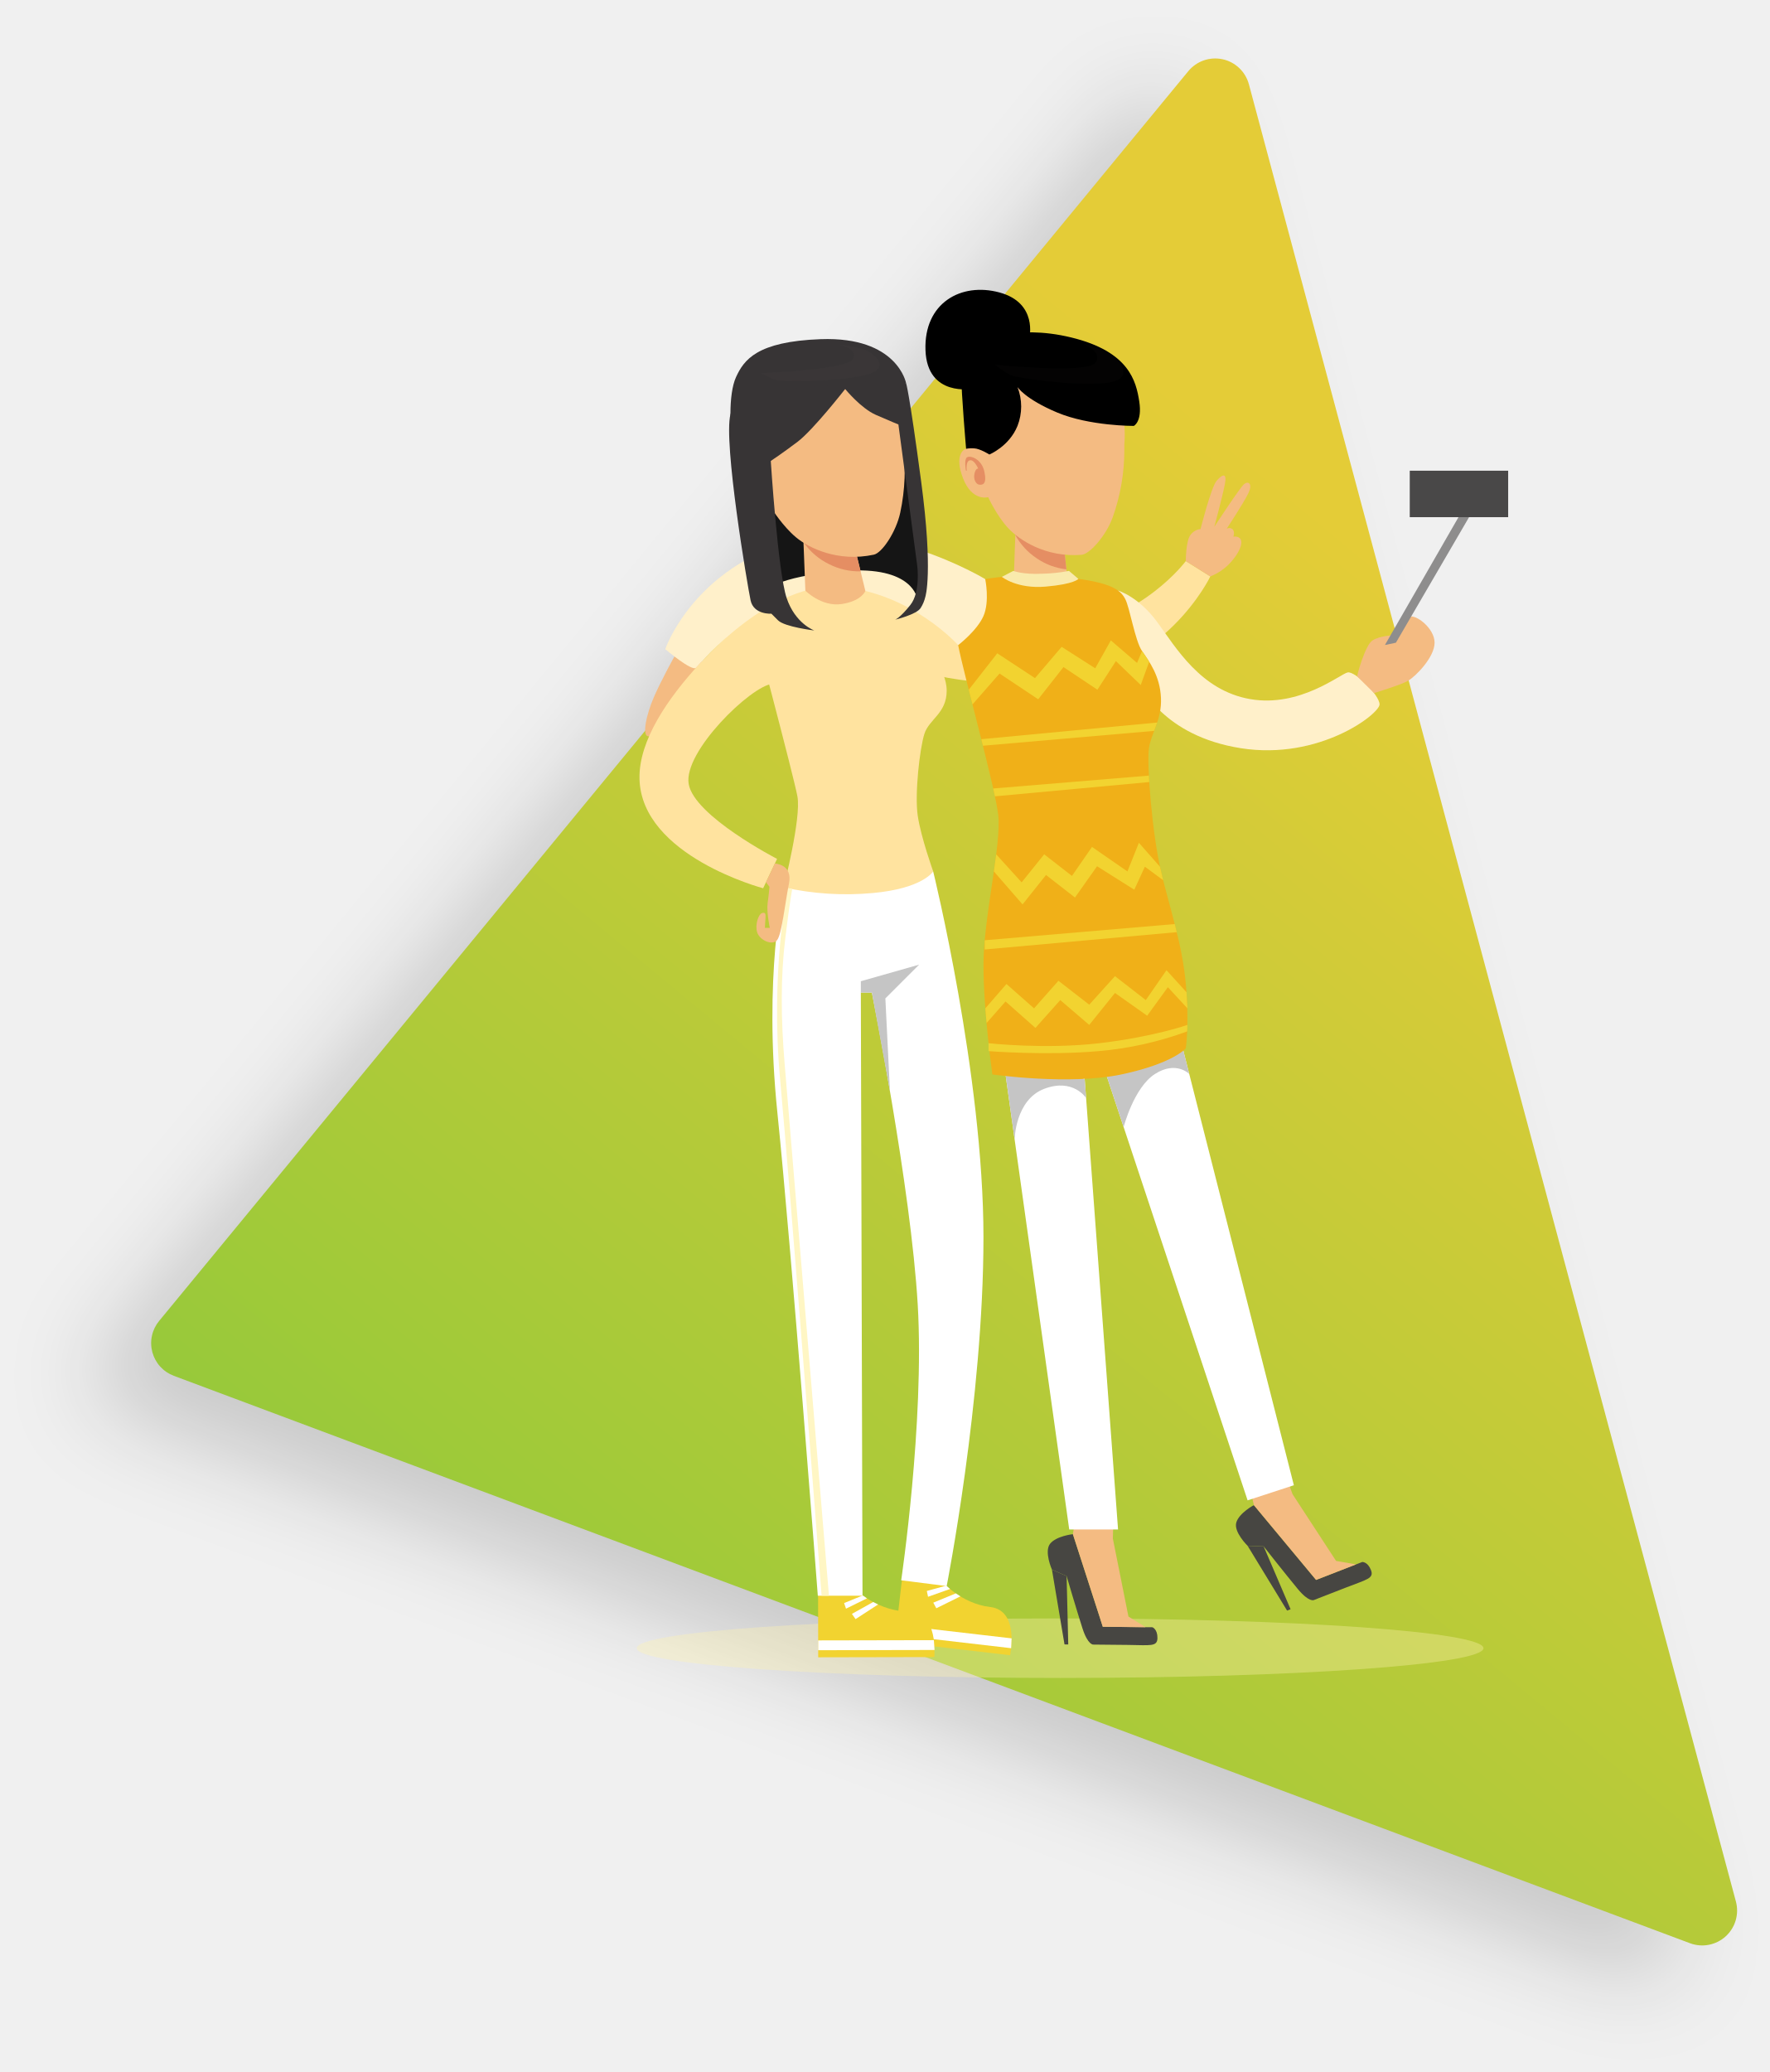
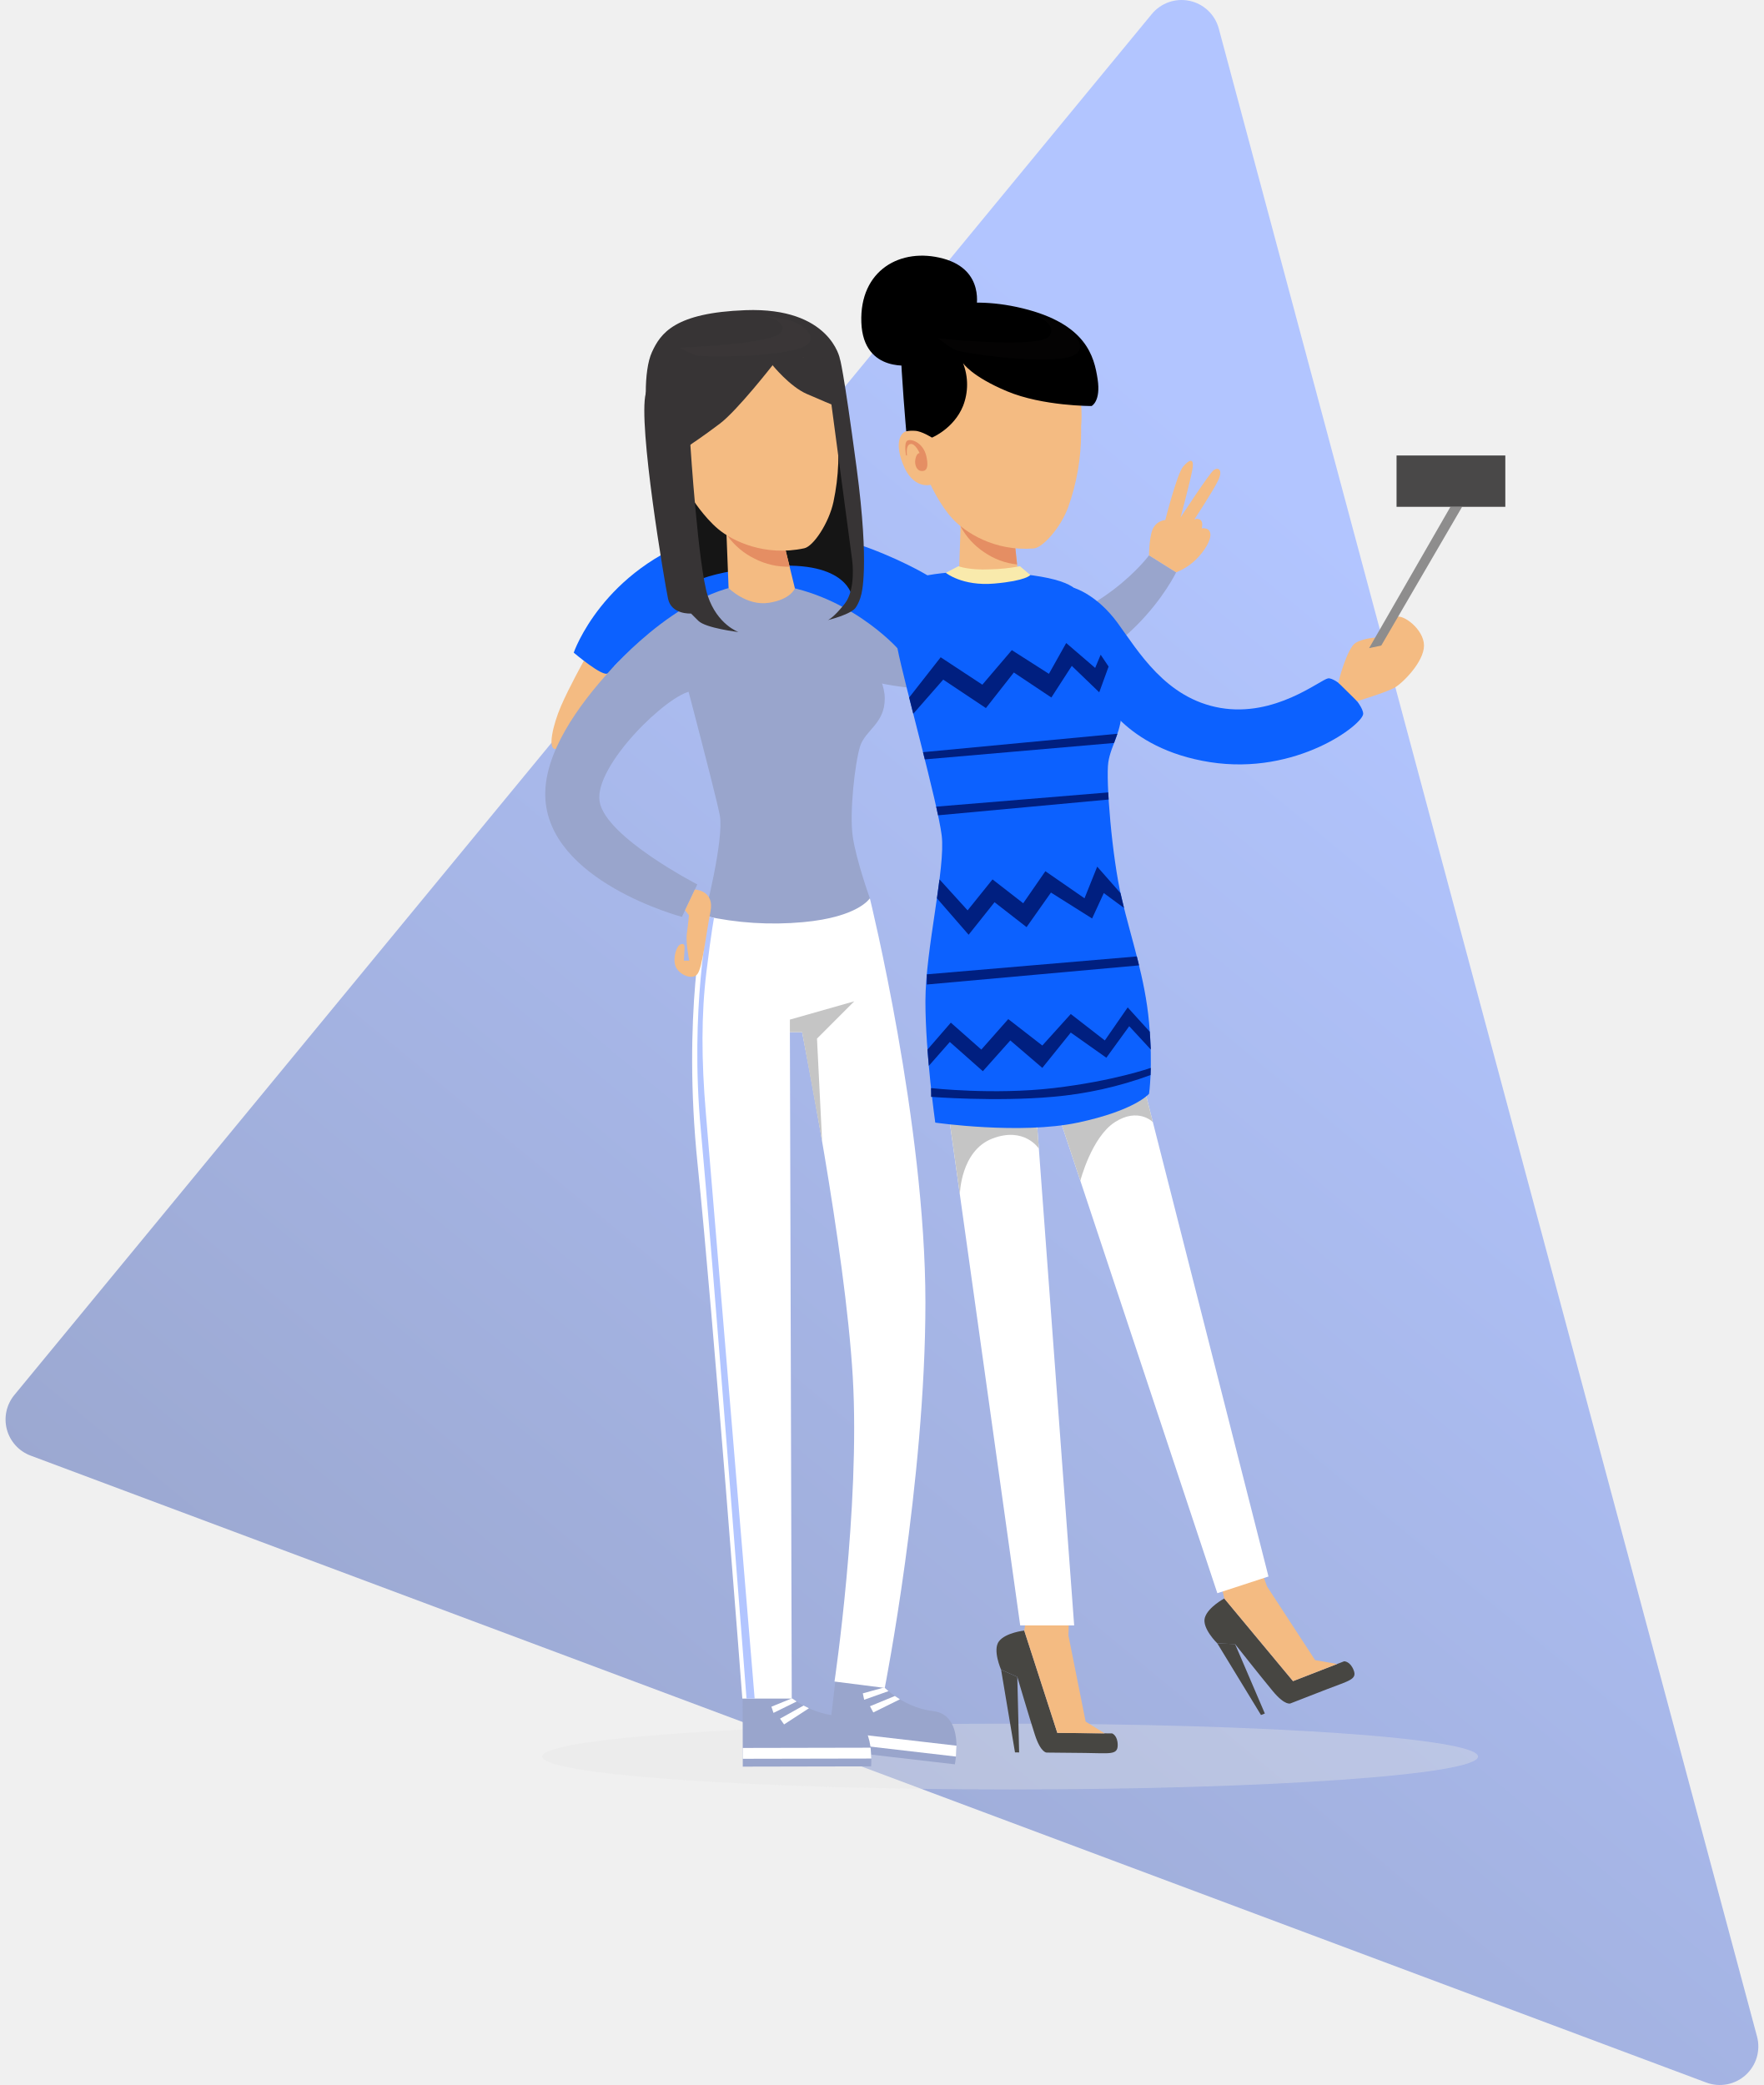
- <svg xmlns="http://www.w3.org/2000/svg" width="357" height="418" viewBox="0 0 357 418" fill="none">
-   <g filter="url(#filter0_d_417_1998)">
-     <path d="M35.071 277.552C34.021 277.159 33.081 276.522 32.328 275.692C31.574 274.863 31.03 273.866 30.74 272.783C30.45 271.701 30.422 270.565 30.66 269.47C30.897 268.375 31.393 267.353 32.105 266.488L239.768 14.357C240.59 13.359 241.671 12.607 242.892 12.183C244.113 11.759 245.428 11.68 246.691 11.954C247.954 12.228 249.118 12.844 250.053 13.736C250.989 14.628 251.661 15.76 251.996 17.009L350.26 383.609C350.595 384.857 350.579 386.174 350.215 387.414C349.85 388.654 349.151 389.77 348.194 390.639C347.237 391.508 346.059 392.097 344.79 392.341C343.52 392.584 342.208 392.474 340.998 392.021L35.071 277.552Z" fill="url(#paint0_linear_417_1998)" />
-   </g>
-   <path opacity="0.35" d="M299.325 332.501C299.325 335.818 261.079 338.508 213.9 338.508C166.721 338.508 128.474 335.819 128.474 332.501C128.474 329.183 166.721 326.494 213.9 326.494C261.079 326.494 299.325 329.184 299.325 332.501Z" fill="#FFF3B0" />
-   <path d="M216.479 309.498L222.519 328.176L232.525 328.276C232.525 328.276 233.559 328.639 233.541 330.448C233.523 332.256 232.064 331.888 227.58 331.843L220.595 331.774C220.595 331.774 219.508 331.895 218.41 328.487C217.312 325.079 215.213 317.955 215.213 317.955L212.252 316.645C212.252 316.645 210.638 313.011 211.879 311.435C213.12 309.86 216.479 309.498 216.479 309.498Z" fill="#474642" />
-   <path d="M212.253 316.644L214.79 331.74L215.545 331.748L215.213 317.951L212.253 316.644Z" fill="#474642" />
-   <path d="M224.615 307.969L224.544 310.377L227.688 326.115L231.159 328.268L222.518 328.18L216.479 309.5L217.59 302.673L224.615 307.969Z" fill="#F4BB82" />
-   <path d="M252.999 303.639L265.55 318.732L274.875 315.108C274.875 315.108 275.971 315.061 276.626 316.746C277.282 318.431 275.79 318.633 271.611 320.257L265.102 322.79C265.102 322.79 264.138 323.304 261.851 320.548C259.565 317.792 254.968 311.961 254.968 311.961L251.734 311.845C251.734 311.845 248.885 309.072 249.452 307.148C250.019 305.223 252.999 303.639 252.999 303.639Z" fill="#474642" />
-   <path d="M251.733 311.846L259.701 324.917L260.405 324.643L254.968 311.961L251.733 311.846Z" fill="#474642" />
-   <path d="M259.983 299.192L260.812 301.452L269.581 314.892L273.602 315.6L265.55 318.73L252.998 303.64L251.492 296.887L259.983 299.192Z" fill="#F4BB82" />
-   <path d="M202.149 211.491L215.742 308.556H225.593L218.476 212.47L221.634 212.058L251.733 302.676L261.068 299.628L237.443 206.772L219.778 202.687L202.149 211.491Z" fill="white" />
-   <path d="M239.958 216.66C239.958 216.66 237.315 213.934 233.045 216.66C228.776 219.386 226.719 227.371 226.719 227.371L223.359 217.25L227.201 212.469L238.762 211.955L239.958 216.66Z" fill="#C5C5C5" />
-   <path d="M219.146 221.507C219.146 221.507 216.531 217.432 210.686 219.66C204.84 221.888 204.722 229.858 204.722 229.858L202.932 217.078L211.039 214.279L218.867 217.743L219.146 221.507Z" fill="#C5C5C5" />
-   <path d="M136.081 132.437C136.081 132.437 133.394 137.264 131.91 140.697C130.425 144.13 129.373 148.768 130.966 148.536C132.559 148.305 141.559 137.77 141.559 137.77V132.81L136.081 132.437Z" fill="#F4BB82" />
-   <path d="M184.042 119.737C184.042 119.737 197.847 129.554 214.225 127.257C230.603 124.961 239.264 113.188 239.264 113.188L244.213 116.285C244.213 116.285 235.158 135.317 213.086 137.329C191.014 139.342 182.107 133.865 182.107 133.865L184.042 119.737Z" fill="#FFE39F" />
-   <path d="M239.264 113.187C239.264 113.187 239.264 109.152 240.192 107.945C240.423 107.607 240.726 107.323 241.079 107.114C241.432 106.905 241.826 106.777 242.234 106.737C242.234 106.737 244.368 98.293 245.482 96.994C246.595 95.694 247.616 95.231 247.152 97.644C246.687 100.056 245.017 106.275 245.017 106.275C245.017 106.275 250.213 98.296 251.049 97.646C251.884 96.996 252.811 97.552 251.883 99.502C250.955 101.451 247.522 106.647 247.522 106.647C247.714 106.545 247.932 106.505 248.147 106.53C248.363 106.555 248.565 106.644 248.729 106.787C249.193 107.297 248.869 108.271 248.869 108.271C248.869 108.271 250.261 107.991 250.446 109.199C250.631 110.407 249.379 112.447 247.755 114.024C246.731 114.998 245.529 115.765 244.214 116.284L239.264 113.187Z" fill="#F4BB82" />
-   <path d="M225.593 119.142C225.593 119.142 229.695 120.312 233.49 125.48C237.285 130.647 242.264 139.306 252.268 141.04C262.271 142.773 270.44 135.957 271.925 135.654C273.409 135.35 278.358 140.217 278.358 142.113C278.358 144.009 266.234 153.427 250.396 150.945C234.559 148.462 230.171 138.193 230.171 138.193L225.593 119.142Z" fill="#FFF0CA" />
-   <path d="M153.282 122.696C153.282 122.696 128.661 141.536 129.034 157.122C129.408 172.708 153.982 179.193 153.982 179.193L156.792 173.267C156.792 173.267 140.069 164.652 138.958 158.157C137.846 151.662 151.491 138.391 155.85 137.948C160.21 137.505 159.942 129.659 159.942 129.659L153.282 122.696Z" fill="#FFE39F" />
-   <path d="M182.065 318.037L180.535 331.217L203.805 333.919C203.805 333.919 205.78 324.889 199.815 324.196C193.849 323.503 190.019 318.961 190.019 318.961L182.065 318.037Z" fill="#F2D330" />
-   <path d="M180.7 329.793L204.021 332.502L204.115 330.519L180.928 327.825L180.7 329.793Z" fill="white" />
-   <path d="M190.924 319.881L187.008 320.961L187.254 322.129L191.697 320.558L190.924 319.881Z" fill="white" />
-   <path d="M192.859 321.443L188.314 323.315L188.924 324.448L193.782 322.048L192.859 321.443Z" fill="white" />
-   <path d="M165.067 321.071L165.092 334.34L188.52 334.293C188.52 334.293 189.422 325.096 183.416 325.107C177.41 325.118 173.075 321.056 173.075 321.056L165.067 321.071Z" fill="#F2D330" />
-   <path d="M165.088 332.908L188.566 332.861L188.43 330.882L165.088 330.929V332.908Z" fill="white" />
-   <path d="M174.082 321.866L170.32 323.398L170.701 324.529L174.929 322.448L174.082 321.866Z" fill="white" />
-   <path d="M176.186 323.189L171.893 325.581L172.631 326.635L177.175 323.681L176.186 323.189Z" fill="white" />
-   <path d="M158.112 179.01C158.112 179.01 154.011 196.828 156.851 224.426C159.69 252.023 165.013 321.914 165.013 321.914H174.032L173.694 200.244H175.921C175.921 200.244 183.79 239.505 185.175 263.217C186.561 286.929 181.839 318.803 181.839 318.803L191.014 319.971C191.014 319.971 198.437 282.264 198.437 249.611C198.437 216.958 188.292 175.8 188.292 175.8L158.112 179.01Z" fill="white" />
-   <path d="M173.549 117.866C173.549 117.866 183.725 118.812 184.043 119.735C184.36 120.657 186.515 130.398 186.515 130.398C186.515 130.398 191.015 134.756 191.015 139.342C191.015 143.928 187.458 145.074 186.515 148.055C185.571 151.035 184.532 160.208 185.176 164.564C185.819 168.921 188.293 175.8 188.293 175.8C188.293 175.8 186.213 179.239 176.119 180.156C170.094 180.715 164.018 180.329 158.113 179.011C158.113 179.011 161.713 165.023 160.899 160.667C160.085 156.31 151.51 124.12 151.51 124.12L163.788 117.866H173.549Z" fill="#FFE39F" />
-   <path d="M214.393 107.551L215.446 117.413C215.446 117.413 214.633 120.725 210.605 120.8C209.412 120.802 208.236 120.516 207.177 119.965C206.118 119.414 205.209 118.614 204.526 117.635L204.97 104.83L214.393 107.551Z" fill="#F4BB82" />
-   <path d="M215.174 114.857C213.014 114.623 210.946 113.852 209.16 112.615C207.365 111.427 205.889 109.817 204.863 107.925L204.868 106.442L214.806 111.411L215.174 114.857Z" fill="#E58E63" />
-   <path d="M226.862 89.58V90.763C226.866 95.399 226.071 100.001 224.511 104.367C223.199 108.027 219.893 111.797 218.221 111.929C211.001 112.498 205.615 108.946 203.334 106.444C201.054 103.942 199.388 100.3 199.388 100.3C199.388 100.3 196.149 101.257 194.309 96.473C192.469 91.689 194.628 90.659 194.628 90.659C195.104 90.443 195.617 90.323 196.14 90.306C196.662 90.289 197.182 90.376 197.67 90.561C199.29 91.198 199.632 91.689 199.632 91.689C199.632 91.689 196.786 81.779 198.356 76.774C199.926 71.77 210.402 67.479 219.33 72.187C228.257 76.895 226.862 89.58 226.862 89.58Z" fill="#F4BB82" />
-   <path d="M194.898 94.924C194.898 94.924 194.481 92.741 195.094 92.275C195.708 91.808 198.062 92.52 198.627 95.171C199.191 97.822 198.185 97.844 197.572 97.77C196.959 97.697 196.37 96.764 196.615 95.586C196.861 94.409 197.376 94.532 197.376 94.532C197.376 94.532 196.586 92.66 195.684 92.864C194.781 93.067 195.07 94.965 195.07 94.965L194.898 94.924Z" fill="#E58E63" />
-   <path d="M205.302 78.086C206.292 80.606 206.292 83.406 205.302 85.926C203.623 90.056 199.632 91.691 199.632 91.691C199.632 91.691 197.724 90.485 196.535 90.449C196 90.406 195.461 90.435 194.934 90.535C194.934 90.535 193.962 79.346 193.962 75.723C194.018 73.454 194.821 71.267 196.246 69.502C196.246 69.502 197.191 67.296 198.255 66.903C198.816 66.68 199.406 66.535 200.006 66.47C200.006 66.47 198.138 67.415 197.861 68.006C197.697 68.351 197.603 68.726 197.585 69.108C197.585 69.108 204.515 65.249 216.172 68.085C227.829 70.92 229.243 76.904 229.873 80.997C230.503 85.09 228.77 85.924 228.77 85.924C228.77 85.924 219.845 85.959 213.335 83.229C206.825 80.498 205.302 78.086 205.302 78.086Z" fill="black" />
-   <path d="M207.689 68.185C207.689 68.185 209.454 61.124 201.687 59.005C193.919 56.887 186.387 61.124 186.739 70.656C187.091 80.189 196.273 78.424 196.273 78.424L207.689 68.185Z" fill="black" />
+ <svg xmlns="http://www.w3.org/2000/svg" width="313" height="370" viewBox="0 0 313 370" fill="none">
+   <path d="M5.428 258.307C4.409 257.925 3.494 257.306 2.762 256.499C2.03 255.693 1.501 254.724 1.219 253.672C0.937 252.62 0.911 251.516 1.141 250.452C1.372 249.388 1.854 248.394 2.546 247.553L204.387 2.491C205.186 1.521 206.236 0.79 207.423 0.378C208.61 -0.034 209.888 -0.111 211.115 0.155C212.343 0.422 213.474 1.021 214.384 1.888C215.293 2.754 215.947 3.855 216.272 5.069L311.781 361.39C312.106 362.604 312.091 363.883 311.737 365.089C311.382 366.294 310.703 367.379 309.773 368.224C308.843 369.068 307.698 369.641 306.464 369.877C305.23 370.114 303.955 370.007 302.778 369.566L5.428 258.307Z" fill="url(#paint0_linear_5808_18841)" />
+   <path opacity="0.35" d="M262.274 311.715C262.274 314.939 225.1 317.554 179.244 317.554C133.387 317.554 96.213 314.94 96.213 311.715C96.213 308.49 133.387 305.876 179.244 305.876C225.1 305.876 262.274 308.491 262.274 311.715Z" fill="#E6E6E6" />
+   <path d="M181.75 289.357L187.621 307.512L197.347 307.608C197.347 307.608 198.352 307.962 198.335 309.72C198.317 311.477 196.898 311.12 192.541 311.076L185.751 311.008C185.751 311.008 184.695 311.127 183.628 307.814C182.56 304.502 180.521 297.577 180.521 297.577L177.643 296.304C177.643 296.304 176.073 292.771 177.279 291.24C178.486 289.709 181.75 289.357 181.75 289.357Z" fill="#474642" />
+   <path d="M177.643 296.303L180.109 310.976L180.843 310.984L180.52 297.574L177.643 296.303Z" fill="#474642" />
+   <path d="M189.658 287.871L189.59 290.212L192.646 305.508L196.019 307.6L187.62 307.516L181.75 289.359L182.831 282.723L189.658 287.871Z" fill="#F4BB82" />
+   <path d="M217.247 283.663L229.446 298.333L238.509 294.81C238.509 294.81 239.574 294.765 240.211 296.403C240.848 298.041 239.399 298.237 235.337 299.815L229.01 302.277C229.01 302.277 228.073 302.777 225.85 300.098C223.628 297.419 219.161 291.751 219.161 291.751L216.017 291.639C216.017 291.639 213.248 288.944 213.799 287.073C214.35 285.203 217.247 283.663 217.247 283.663Z" fill="#474642" />
+   <path d="M216.016 291.638L223.761 304.343L224.445 304.077L219.161 291.75L216.016 291.638Z" fill="#474642" />
+   <path d="M224.035 279.341L224.84 281.537L233.364 294.601L237.273 295.289L229.445 298.331L217.246 283.664L215.782 277.1L224.035 279.341Z" fill="#F4BB82" />
+   <path d="M167.823 194.099L181.034 288.442H190.609L183.692 195.05L186.762 194.649L216.017 282.727L225.09 279.764L202.127 189.512L184.958 185.541L167.823 194.099Z" fill="white" />
+   <path d="M204.572 199.122C204.572 199.122 202.002 196.473 197.852 199.122C193.703 201.772 191.704 209.533 191.704 209.533L188.438 199.696L192.172 195.049L203.409 194.55L204.572 199.122Z" fill="#C5C5C5" />
+   <path d="M184.343 203.833C184.343 203.833 181.801 199.872 176.12 202.037C170.438 204.203 170.324 211.95 170.324 211.95L168.583 199.528L176.463 196.807L184.072 200.174L184.343 203.833Z" fill="#C5C5C5" />
+   <path d="M103.606 117.26C103.606 117.26 100.995 121.952 99.552 125.289C98.109 128.626 97.087 133.133 98.635 132.909C100.183 132.684 108.931 122.444 108.931 122.444V117.623L103.606 117.26Z" fill="#F4BB82" />
+   <path d="M150.223 104.916C150.223 104.916 163.641 114.458 179.56 112.226C195.479 109.993 203.897 98.552 203.897 98.552L208.707 101.561C208.707 101.561 199.906 120.06 178.453 122.016C157 123.972 148.343 118.649 148.343 118.649L150.223 104.916Z" fill="#99A5CC" />
+   <path d="M203.897 98.549C203.897 98.549 203.897 94.628 204.799 93.455C205.024 93.126 205.318 92.85 205.661 92.647C206.003 92.445 206.387 92.319 206.783 92.281C206.783 92.281 208.858 84.074 209.94 82.811C211.022 81.548 212.014 81.097 211.563 83.442C211.112 85.787 209.489 91.832 209.489 91.832C209.489 91.832 214.539 84.076 215.351 83.445C216.163 82.813 217.064 83.354 216.162 85.248C215.26 87.143 211.924 92.193 211.924 92.193C212.11 92.095 212.322 92.055 212.531 92.079C212.74 92.104 212.937 92.191 213.096 92.329C213.547 92.825 213.232 93.772 213.232 93.772C213.232 93.772 214.585 93.5 214.765 94.674C214.945 95.848 213.728 97.83 212.15 99.364C211.155 100.31 209.986 101.056 208.708 101.56L203.897 98.549Z" fill="#F4BB82" />
+   <path d="M190.609 104.338C190.609 104.338 194.596 105.476 198.285 110.498C201.973 115.521 206.813 123.937 216.536 125.622C226.259 127.307 234.199 120.682 235.642 120.387C237.085 120.092 241.895 124.823 241.895 126.666C241.895 128.509 230.111 137.662 214.717 135.249C199.323 132.836 195.058 122.855 195.058 122.855L190.609 104.338Z" fill="#0C61FF" />
+   <path d="M120.325 107.793C120.325 107.793 96.394 126.105 96.758 141.254C97.121 156.403 121.006 162.706 121.006 162.706L123.737 156.946C123.737 156.946 107.483 148.573 106.403 142.26C105.322 135.947 118.584 123.048 122.822 122.618C127.059 122.187 126.799 114.561 126.799 114.561L120.325 107.793Z" fill="#99A5CC" />
+   <path d="M148.302 297.656L146.814 310.467L169.433 313.093C169.433 313.093 171.352 304.316 165.553 303.643C159.755 302.969 156.033 298.555 156.033 298.555L148.302 297.656Z" fill="#99A5CC" />
+   <path d="M146.975 309.083L169.642 311.717L169.733 309.789L147.197 307.171L146.975 309.083Z" fill="white" />
+   <path d="M156.912 299.448L153.106 300.499L153.345 301.634L157.664 300.106L156.912 299.448Z" fill="white" />
+   <path d="M158.793 300.968L154.376 302.786L154.968 303.888L159.69 301.555L158.793 300.968Z" fill="white" />
+   <path d="M131.78 300.604L131.805 313.502L154.575 313.456C154.575 313.456 155.452 304.517 149.615 304.528C143.777 304.538 139.563 300.59 139.563 300.59L131.78 300.604Z" fill="#99A5CC" />
+   <path d="M131.8 312.111L154.62 312.066L154.488 310.141L131.8 310.187V312.111Z" fill="white" />
+   <path d="M140.542 301.378L136.885 302.867L137.255 303.966L141.365 301.944L140.542 301.378Z" fill="white" />
+   <path d="M142.588 302.664L138.414 304.989L139.132 306.014L143.548 303.142L142.588 302.664Z" fill="white" />
+   <path d="M125.02 162.529C125.02 162.529 121.034 179.847 123.794 206.671C126.554 233.495 131.727 301.426 131.727 301.426H140.494L140.165 183.167H142.33C142.33 183.167 149.978 221.328 151.325 244.375C152.671 267.422 148.082 298.402 148.082 298.402L157 299.537C157 299.537 164.214 262.888 164.214 231.151C164.214 199.413 154.354 159.409 154.354 159.409L125.02 162.529Z" fill="white" />
+   <path d="M140.024 103.097C140.024 103.097 149.915 104.017 150.224 104.913C150.532 105.81 152.626 115.278 152.626 115.278C152.626 115.278 157 119.514 157 123.971C157 128.428 153.543 129.543 152.626 132.44C151.709 135.337 150.7 144.252 151.325 148.486C151.951 152.721 154.355 159.407 154.355 159.407C154.355 159.407 152.333 162.749 142.522 163.641C136.666 164.185 130.761 163.809 125.021 162.527C125.021 162.527 128.52 148.933 127.729 144.698C126.938 140.463 118.603 109.176 118.603 109.176L130.537 103.097H140.024Z" fill="#99A5CC" />
+   <path d="M179.723 93.073L180.747 102.659C180.747 102.659 179.956 105.877 176.042 105.95C174.882 105.953 173.738 105.674 172.709 105.138C171.68 104.603 170.796 103.826 170.133 102.874L170.564 90.428L179.723 93.073Z" fill="#F4BB82" />
+   <path d="M180.482 100.173C178.383 99.946 176.373 99.197 174.637 97.994C172.892 96.839 171.458 95.274 170.46 93.435L170.465 91.994L180.125 96.824L180.482 100.173Z" fill="#E58E63" />
+   <path d="M191.843 75.606V76.756C191.847 81.262 191.074 85.735 189.557 89.979C188.282 93.535 185.069 97.2 183.444 97.328C176.426 97.882 171.191 94.429 168.974 91.997C166.758 89.566 165.139 86.026 165.139 86.026C165.139 86.026 161.991 86.955 160.203 82.306C158.414 77.656 160.513 76.655 160.513 76.655C160.975 76.445 161.474 76.328 161.981 76.312C162.489 76.295 162.994 76.379 163.469 76.559C165.043 77.179 165.376 77.656 165.376 77.656C165.376 77.656 162.61 68.024 164.136 63.159C165.662 58.295 175.844 54.125 184.521 58.7C193.199 63.276 191.843 75.606 191.843 75.606Z" fill="#F4BB82" />
+   <path d="M160.775 80.8C160.775 80.8 160.37 78.678 160.966 78.225C161.562 77.771 163.851 78.463 164.399 81.039C164.948 83.616 163.97 83.637 163.374 83.566C162.778 83.495 162.206 82.588 162.444 81.443C162.682 80.299 163.183 80.418 163.183 80.418C163.183 80.418 162.416 78.599 161.538 78.797C160.661 78.995 160.942 80.84 160.942 80.84L160.775 80.8Z" fill="#E58E63" />
+   <path d="M170.887 64.434C171.85 66.883 171.85 69.605 170.887 72.054C169.255 76.068 165.376 77.657 165.376 77.657C165.376 77.657 163.522 76.485 162.366 76.451C161.845 76.409 161.322 76.437 160.809 76.534C160.809 76.534 159.865 65.658 159.865 62.137C159.919 59.932 160.699 57.807 162.085 56.09C162.085 56.09 163.003 53.947 164.037 53.564C164.583 53.348 165.156 53.206 165.74 53.143C165.74 53.143 163.924 54.062 163.655 54.636C163.495 54.972 163.404 55.336 163.387 55.708C163.387 55.708 170.122 51.957 181.452 54.713C192.782 57.469 194.156 63.286 194.769 67.264C195.381 71.242 193.697 72.052 193.697 72.052C193.697 72.052 185.023 72.086 178.695 69.432C172.367 66.779 170.887 64.434 170.887 64.434Z" fill="black" />
+   <path d="M173.207 54.81C173.207 54.81 174.923 47.947 167.373 45.888C159.823 43.829 152.503 47.947 152.845 57.212C153.187 66.478 162.111 64.762 162.111 64.762L173.207 54.81Z" fill="black" />
  <g opacity="0.24">
    <g opacity="0.24">
-       <path opacity="0.24" d="M218.104 69.204C218.104 69.204 222.694 70.792 221.047 73.147C219.4 75.501 200.746 73.558 200.746 73.558C200.746 73.558 202.864 75.265 204.041 75.736C205.217 76.207 216.48 77.972 223.118 77.265C229.756 76.559 225.401 72.058 223.489 71.116C221.741 70.354 219.942 69.715 218.104 69.204" fill="#FFE7D7" />
+       <path opacity="0.24" d="M183.33 55.803C183.33 55.803 187.791 57.346 186.19 59.635C184.59 61.923 166.459 60.035 166.459 60.035C166.459 60.035 168.518 61.693 169.661 62.151C170.805 62.609 181.752 64.324 188.204 63.638C194.655 62.952 190.423 58.576 188.564 57.661C186.865 56.92 185.116 56.299 183.33 55.803" fill="#FFE7D7" />
    </g>
  </g>
-   <path d="M158.913 179.191C158.913 179.191 155.384 196.091 157.425 217.989C159.467 239.887 165.776 321.911 165.776 321.911H167.261C167.261 321.911 159.188 224.855 158.353 215.019C157.518 205.182 157.518 196.971 158.446 189.316C159.375 181.661 159.848 179.38 159.848 179.38L158.913 179.191Z" fill="#FFF6C4" />
-   <path d="M173.695 200.243V197.95L185.448 194.609L178.644 201.414L179.571 220.133L175.922 200.243H173.695Z" fill="#C5C5C5" />
-   <path d="M156.343 174.212C156.343 174.212 159.996 174.3 159.189 178.28C158.381 182.26 157.763 188.487 156.79 189.662C155.818 190.837 153.281 189.662 152.786 188.115C152.291 186.569 153.034 184.466 153.714 184.218C154.394 183.971 154.518 184.342 154.456 185.146C154.395 185.951 154.333 187.188 154.333 187.188H155.322C155.322 187.188 154.642 183.907 154.889 182.176C155.137 180.445 155.261 178.899 155.261 178.899L154.553 177.987L156.343 174.212Z" fill="#F4BB82" />
-   <path d="M195.003 117.869C195.003 117.869 199.977 115.534 212.197 116.287C224.418 117.041 226.164 119.159 227.061 120.885C227.959 122.611 229.028 129.296 230.434 131.335C231.841 133.373 234.068 136.343 234.253 140.797C234.439 145.25 232.313 147.739 231.83 150.947C231.346 154.154 232.484 168.249 234.265 175.801C236.046 183.353 238.521 190.281 239.263 198.447C240.004 206.612 239.263 211.488 239.263 211.488C239.263 211.488 236.764 214.53 226.261 216.756C215.757 218.983 200.235 216.756 200.235 216.756C200.235 216.756 198.437 204.138 198.437 194.611C198.437 185.085 202.148 170.239 201.406 164.301C200.664 158.363 194.656 136.835 193.33 130.155C192.585 125.986 193.17 121.688 195.003 117.869" fill="#F0B018" />
-   <path d="M202.152 116.375C202.152 116.375 205.165 118.85 211.01 118.34C216.855 117.83 217.586 116.782 217.586 116.782L215.698 115.171C213.901 115.514 212.079 115.705 210.25 115.742C206.373 115.929 204.465 115.171 204.465 115.171L202.152 116.375Z" fill="#F9EAAC" />
-   <path d="M195.468 139.145L201.222 131.793L208.83 136.802L214.212 130.492L220.985 134.819L224.14 129.193L229.427 133.74L230.433 131.33L231.881 133.494L230.172 138.193L225.161 133.369L221.428 139.145L214.583 134.575L209.481 141.07L201.685 135.874L196.219 142.113L195.468 139.145Z" fill="#F2D330" />
-   <path d="M197.997 149.124L233.49 145.761L232.877 147.442L198.328 150.443L197.997 149.124Z" fill="#F2D330" />
-   <path d="M200.4 159.067L231.814 156.469L231.888 157.768L200.745 160.65L200.4 159.067Z" fill="#F2D330" />
-   <path d="M201.007 172.351L206.139 178.003L210.686 172.351L216.291 176.704L220.336 170.857L227.483 175.8L229.8 170.022L234.051 174.851L234.695 177.567L231.005 174.848L228.87 179.487L221.356 174.754L216.903 181.064L211.057 176.518L206.325 182.456L200.54 175.801L201.007 172.351Z" fill="#F2D330" />
-   <path d="M198.689 189.686L237.034 186.416L237.443 188.051L198.689 191.546V189.686Z" fill="#F2D330" />
-   <path d="M198.813 203.424L203.077 198.506L208.644 203.424L213.562 197.857L219.779 202.682L224.974 196.927L231.191 201.754L235.367 195.723L239.402 200.167L239.594 203.424L235.645 199.156L231.47 204.909L224.974 200.316L219.779 206.765L213.933 201.754L208.923 207.371L202.891 202.032L199.061 206.388L198.813 203.424Z" fill="#F2D330" />
-   <path d="M199.464 210.454C199.464 210.454 210.871 211.732 221.82 210.454C232.769 209.175 239.581 206.764 239.581 206.764L239.54 208.072C233.776 210.193 227.754 211.532 221.634 212.052C211.242 212.98 199.464 212.052 199.464 212.052V210.454Z" fill="#F2D330" />
-   <path d="M198.793 116.829C198.793 116.829 176.8 103.489 158.113 109.613C139.425 115.737 134.229 130.954 134.229 130.954C134.229 130.954 139.657 135.557 140.435 134.702C141.214 133.848 155.596 117.076 169.819 118.404C184.042 119.732 193.331 130.15 193.331 130.15C193.331 130.15 197.138 127.243 198.438 124.273C199.737 121.304 198.793 116.829 198.793 116.829" fill="#FFF0CA" />
-   <path d="M185.072 120.816C185.072 120.816 184.345 114.076 170.194 115.192C156.043 116.308 154.248 119.416 154.248 119.416L153.378 98.053L183.206 94.183L185.887 114.308L185.072 120.816Z" fill="#151515" />
-   <path d="M171.874 107.994L174.607 119.213C174.607 119.213 173.886 121.24 169.836 121.856C165.786 122.471 162.502 119.162 162.502 119.162L162.01 106.514L171.874 107.994Z" fill="#F4BB82" />
-   <path d="M173.643 115.259C171.434 115.314 169.246 114.815 167.28 113.808C165.311 112.852 163.608 111.427 162.318 109.659L162.125 108.164L172.81 111.835L173.643 115.259Z" fill="#E58E63" />
-   <path d="M182.029 88.211L182.188 89.403C182.815 94.075 182.631 98.821 181.645 103.431C180.814 107.296 177.989 111.54 176.32 111.897C169.119 113.442 163.212 110.585 160.579 108.369C157.945 106.154 155.774 102.708 155.774 102.708C155.774 102.708 152.639 104.109 150.142 99.532C147.645 94.954 149.682 93.629 149.682 93.629C150.132 93.347 150.634 93.157 151.158 93.07C151.682 92.983 152.218 93 152.735 93.121C154.453 93.547 154.865 93.995 154.865 93.995C154.865 93.995 150.666 84.387 151.575 79.132C152.485 73.876 162.468 68.143 172.101 71.691C181.734 75.239 182.029 88.211 182.029 88.211Z" fill="#F4BB82" />
-   <path d="M150.527 97.896C150.527 97.896 149.813 95.751 150.369 95.199C150.925 94.647 153.394 95.046 154.319 97.642C155.243 100.238 154.233 100.398 153.605 100.405C152.977 100.412 152.258 99.552 152.348 98.332C152.437 97.112 152.972 97.167 152.972 97.167C152.972 97.167 151.925 95.386 151.042 95.713C150.159 96.039 150.706 97.913 150.706 97.913L150.527 97.896Z" fill="#E58E63" />
-   <path d="M182.82 77.288C182.82 77.288 181.08 67.853 165.594 68.423C152.69 68.897 150.101 72.617 148.511 76.075C146.922 79.534 147.198 87.311 148.21 90.748C149.222 94.184 149.518 93.771 149.518 93.771C149.518 93.771 155.256 93.593 155.524 92.982C155.791 92.371 168.026 79.093 168.026 79.093L176.136 77.088L180.576 78.613L182.82 77.288Z" fill="#373435" />
+   <path d="M125.798 162.705C125.798 162.705 122.368 179.131 124.353 200.415C126.337 221.699 132.469 301.423 132.469 301.423H133.912C133.912 301.423 126.066 207.088 125.254 197.528C124.443 187.967 124.443 179.986 125.345 172.546C126.248 165.106 126.707 162.888 126.707 162.888L125.798 162.705Z" fill="#B2C5FF" />
+   <path d="M140.166 183.166V180.937L151.589 177.691L144.976 184.305L145.878 202.498L142.331 183.166H140.166Z" fill="#C5C5C5" />
+   <path d="M123.301 157.864C123.301 157.864 126.851 157.95 126.066 161.818C125.281 165.687 124.68 171.739 123.735 172.881C122.79 174.023 120.325 172.881 119.843 171.378C119.362 169.875 120.084 167.831 120.745 167.59C121.406 167.349 121.527 167.71 121.467 168.492C121.407 169.274 121.347 170.476 121.347 170.476H122.309C122.309 170.476 121.647 167.287 121.888 165.605C122.128 163.923 122.249 162.42 122.249 162.42L121.561 161.534L123.301 157.864Z" fill="#F4BB82" />
+   <path d="M160.877 103.102C160.877 103.102 165.711 100.832 177.589 101.565C189.467 102.297 191.164 104.356 192.036 106.034C192.909 107.711 193.948 114.209 195.315 116.19C196.682 118.171 198.847 121.058 199.027 125.387C199.207 129.715 197.141 132.135 196.671 135.252C196.201 138.37 197.307 152.07 199.038 159.41C200.769 166.75 203.175 173.484 203.896 181.421C204.616 189.357 203.896 194.097 203.896 194.097C203.896 194.097 201.467 197.053 191.258 199.217C181.049 201.381 165.962 199.217 165.962 199.217C165.962 199.217 164.214 186.952 164.214 177.693C164.214 168.434 167.822 154.004 167.1 148.232C166.379 142.46 160.539 121.536 159.25 115.044C158.527 110.991 159.096 106.814 160.877 103.102" fill="#0C61FF" />
+   <path d="M167.825 101.649C167.825 101.649 170.754 104.055 176.435 103.559C182.117 103.063 182.827 102.045 182.827 102.045L180.992 100.479C179.245 100.812 177.474 100.997 175.696 101.034C171.928 101.215 170.073 100.479 170.073 100.479L167.825 101.649Z" fill="#F9EAAC" />
+   <path d="M161.329 123.781L166.921 116.636L174.316 121.503L179.547 115.371L186.13 119.576L189.196 114.109L194.335 118.527L195.313 116.185L196.721 118.288L195.059 122.855L190.189 118.167L186.561 123.781L179.908 119.339L174.949 125.652L167.372 120.602L162.059 126.666L161.329 123.781Z" fill="#001F80" />
+   <path d="M163.787 133.479L198.285 130.21L197.688 131.845L164.108 134.761L163.787 133.479Z" fill="#001F80" />
+   <path d="M166.122 143.145L196.656 140.62L196.728 141.882L166.458 144.683L166.122 143.145Z" fill="#001F80" />
+   <path d="M166.713 156.057L171.701 161.551L176.12 156.057L181.568 160.288L185.5 154.604L192.446 159.409L194.698 153.793L198.83 158.487L199.456 161.127L195.869 158.483L193.795 162.993L186.492 158.393L182.163 164.526L176.481 160.106L171.882 165.878L166.259 159.41L166.713 156.057Z" fill="#001F80" />
+   <path d="M164.46 172.903L201.729 169.725L202.127 171.314L164.46 174.711V172.903Z" fill="#001F80" />
+   <path d="M164.58 186.258L168.724 181.478L174.136 186.258L178.915 180.847L184.958 185.537L190.008 179.944L196.051 184.635L200.109 178.773L204.031 183.093L204.217 186.258L200.38 182.11L196.321 187.702L190.008 183.237L184.958 189.505L179.276 184.635L174.406 190.095L168.544 184.906L164.821 189.139L164.58 186.258Z" fill="#001F80" />
+   <path d="M165.213 193.091C165.213 193.091 176.3 194.334 186.942 193.091C197.584 191.848 204.205 189.504 204.205 189.504L204.165 190.776C198.563 192.838 192.71 194.139 186.761 194.645C176.66 195.546 165.213 194.645 165.213 194.645V193.091Z" fill="#001F80" />
+   <path d="M164.561 102.09C164.561 102.09 143.184 89.123 125.021 95.076C106.857 101.028 101.807 115.818 101.807 115.818C101.807 115.818 107.083 120.293 107.839 119.462C108.595 118.631 122.575 102.33 136.399 103.62C150.223 104.911 159.251 115.037 159.251 115.037C159.251 115.037 162.952 112.211 164.215 109.325C165.478 106.439 164.56 102.09 164.56 102.09" fill="#0C61FF" />
+   <path d="M151.224 105.965C151.224 105.965 150.518 99.414 136.764 100.498C123.01 101.583 121.264 104.604 121.264 104.604L120.419 83.841L149.411 80.078L152.016 99.639L151.224 105.965Z" fill="#151515" />
+   <path d="M138.397 93.503L141.053 104.407C141.053 104.407 140.352 106.377 136.415 106.976C132.479 107.574 129.287 104.358 129.287 104.358L128.809 92.064L138.397 93.503Z" fill="#F4BB82" />
+   <path d="M140.116 100.564C137.969 100.618 135.843 100.133 133.931 99.154C132.018 98.225 130.362 96.84 129.109 95.121L128.92 93.668L139.306 97.236L140.116 100.564Z" fill="#E58E63" />
+   <path d="M148.266 74.274L148.421 75.433C149.03 79.974 148.852 84.587 147.894 89.067C147.086 92.824 144.34 96.949 142.718 97.296C135.719 98.797 129.978 96.021 127.418 93.867C124.858 91.714 122.748 88.365 122.748 88.365C122.748 88.365 119.701 89.727 117.273 85.278C114.846 80.828 116.827 79.54 116.827 79.54C117.264 79.266 117.752 79.082 118.261 78.997C118.77 78.912 119.291 78.929 119.794 79.047C121.463 79.46 121.864 79.896 121.864 79.896C121.864 79.896 117.782 70.558 118.667 65.45C119.551 60.341 129.254 54.769 138.617 58.218C147.98 61.666 148.266 74.274 148.266 74.274Z" fill="#F4BB82" />
+   <path d="M117.648 83.688C117.648 83.688 116.954 81.603 117.494 81.066C118.035 80.529 120.435 80.918 121.333 83.441C122.232 85.964 121.25 86.12 120.639 86.126C120.029 86.133 119.331 85.298 119.417 84.112C119.504 82.926 120.024 82.979 120.024 82.979C120.024 82.979 119.006 81.249 118.148 81.566C117.29 81.883 117.822 83.705 117.822 83.705L117.648 83.688Z" fill="#E58E63" />
+   <path d="M149.036 63.658C149.036 63.658 147.344 54.487 132.292 55.042C119.75 55.503 117.234 59.118 115.689 62.479C114.144 65.841 114.412 73.401 115.396 76.741C116.379 80.081 116.667 79.68 116.667 79.68C116.667 79.68 122.244 79.506 122.504 78.912C122.764 78.319 134.656 65.412 134.656 65.412L142.538 63.464L146.854 64.947L149.036 63.658Z" fill="#373435" />
  <g opacity="0.24">
    <g opacity="0.24">
-       <path opacity="0.24" d="M168.965 69.465C168.965 69.465 173.352 70.25 172.107 72.445C170.863 74.639 153.544 75.274 153.544 75.274C153.544 75.274 155.679 76.46 156.811 76.715C157.942 76.97 168.466 77.089 174.471 75.68C180.476 74.271 175.976 70.99 174.117 70.427C172.422 69.993 170.702 69.672 168.965 69.465" fill="#FFE7D7" />
+       <path opacity="0.24" d="M135.569 56.053C135.569 56.053 139.833 56.816 138.624 58.95C137.414 61.083 120.581 61.699 120.581 61.699C120.581 61.699 122.656 62.853 123.756 63.1C124.856 63.348 135.085 63.464 140.921 62.094C146.757 60.725 142.384 57.536 140.576 56.988C138.93 56.567 137.257 56.255 135.569 56.053" fill="#FFE7D7" />
    </g>
  </g>
-   <path d="M170.531 78.48C170.531 78.48 164.089 86.74 160.916 89.137C157.743 91.533 155.522 92.989 155.522 92.989C155.522 92.989 156.966 115.37 158.711 120.605C160.456 125.841 164.309 127.191 164.309 127.191C164.309 127.191 158.33 126.483 156.989 125.146L155.647 123.808C155.647 123.808 152.073 124.052 151.448 121.11C150.823 118.168 145.932 89.24 147.384 83.593C148.836 77.945 169.961 77.762 169.961 77.762L170.531 78.48Z" fill="#373435" />
-   <path d="M170.532 78.475C170.532 78.475 173.686 82.364 176.744 83.702C179.803 85.04 181.275 85.629 181.275 85.629L185.08 114.18C185.08 114.18 185.777 119.412 183.685 122.045C181.593 124.678 180.621 125.011 180.621 125.011C180.621 125.011 184.991 123.964 185.774 122.637C186.206 121.955 186.521 121.206 186.704 120.419C186.704 120.419 188.325 115.589 185.867 97.151C183.41 78.712 182.822 77.29 182.822 77.29L171.905 76.862L170.532 78.475Z" fill="#373435" />
-   <path d="M273.863 136.479C273.738 136.389 275.448 130.121 276.935 129.193C278.422 128.265 280.925 128.172 280.925 128.172C280.925 128.172 283.152 125.111 284.358 124.461C285.565 123.811 289.462 126.688 289.462 129.657C289.462 132.626 285.565 136.523 284.08 137.358C282.596 138.193 277.244 139.817 277.244 139.817L273.863 136.479Z" fill="#F4BB82" />
-   <path d="M281.658 129.659L296.418 104.328H294.287L279.441 130.123L281.658 129.659Z" fill="#8E8D8D" />
-   <path d="M304.308 104.328H284.451V94.956H304.307L304.308 104.328Z" fill="#494848" />
+   <path d="M137.091 64.816C137.091 64.816 130.83 72.845 127.746 75.174C124.662 77.504 122.503 78.918 122.503 78.918C122.503 78.918 123.907 100.672 125.602 105.761C127.298 110.849 131.043 112.162 131.043 112.162C131.043 112.162 125.232 111.474 123.928 110.174L122.625 108.874C122.625 108.874 119.15 109.111 118.543 106.252C117.936 103.392 113.182 75.275 114.593 69.786C116.004 64.296 136.537 64.118 136.537 64.118L137.091 64.816Z" fill="#373435" />
+   <path d="M137.092 64.812C137.092 64.812 140.157 68.592 143.13 69.892C146.103 71.192 147.534 71.766 147.534 71.766L151.232 99.516C151.232 99.516 151.91 104.601 149.876 107.16C147.843 109.719 146.898 110.044 146.898 110.044C146.898 110.044 151.145 109.025 151.906 107.736C152.327 107.073 152.632 106.345 152.811 105.58C152.811 105.58 154.386 100.886 151.997 82.964C149.609 65.043 149.037 63.66 149.037 63.66L138.427 63.245L137.092 64.812Z" fill="#373435" />
+   <path d="M237.525 121.189C237.405 121.102 239.067 115.009 240.512 114.108C241.957 113.206 244.39 113.116 244.39 113.116C244.39 113.116 246.555 110.14 247.727 109.508C248.899 108.877 252.687 111.672 252.687 114.559C252.687 117.445 248.899 121.233 247.456 122.044C246.014 122.855 240.812 124.434 240.812 124.434L237.525 121.189Z" fill="#F4BB82" />
+   <path d="M245.102 114.561L259.448 89.94H257.377L242.947 115.012L245.102 114.561Z" fill="#8E8D8D" />
+   <path d="M267.117 89.939H247.817V80.83H267.117L267.117 89.939Z" fill="#494848" />
  <defs>
-     <filter id="filter0_d_417_1998" x="0.5" y="0.794" width="356" height="416.673" filterUnits="userSpaceOnUse" color-interpolation-filters="sRGB">
-       <feFlood flood-opacity="0" result="BackgroundImageFix" />
-       <feColorMatrix in="SourceAlpha" type="matrix" values="0 0 0 0 0 0 0 0 0 0 0 0 0 0 0 0 0 0 127 0" result="hardAlpha" />
-       <feOffset dx="-12" dy="7" />
-       <feGaussianBlur stdDeviation="9" />
-       <feColorMatrix type="matrix" values="0 0 0 0 0 0 0 0 0 0 0 0 0 0 0 0 0 0 0.161 0" />
-       <feBlend mode="normal" in2="BackgroundImageFix" result="effect1_dropShadow_417_1998" />
-       <feBlend mode="normal" in="SourceGraphic" in2="effect1_dropShadow_417_1998" result="shape" />
-     </filter>
-     <linearGradient id="paint0_linear_417_1998" x1="81.694" y1="462.88" x2="372.366" y2="111.208" gradientUnits="userSpaceOnUse">
-       <stop offset="0.177" stop-color="#8FC93A" />
-       <stop offset="0.865" stop-color="#E4CC37" />
+     <linearGradient id="paint0_linear_5808_18841" x1="50.744" y1="438.439" x2="333.267" y2="96.627" gradientUnits="userSpaceOnUse">
+       <stop offset="0.177" stop-color="#99A5CC" />
+       <stop offset="0.865" stop-color="#B2C5FF" />
    </linearGradient>
  </defs>
</svg>
